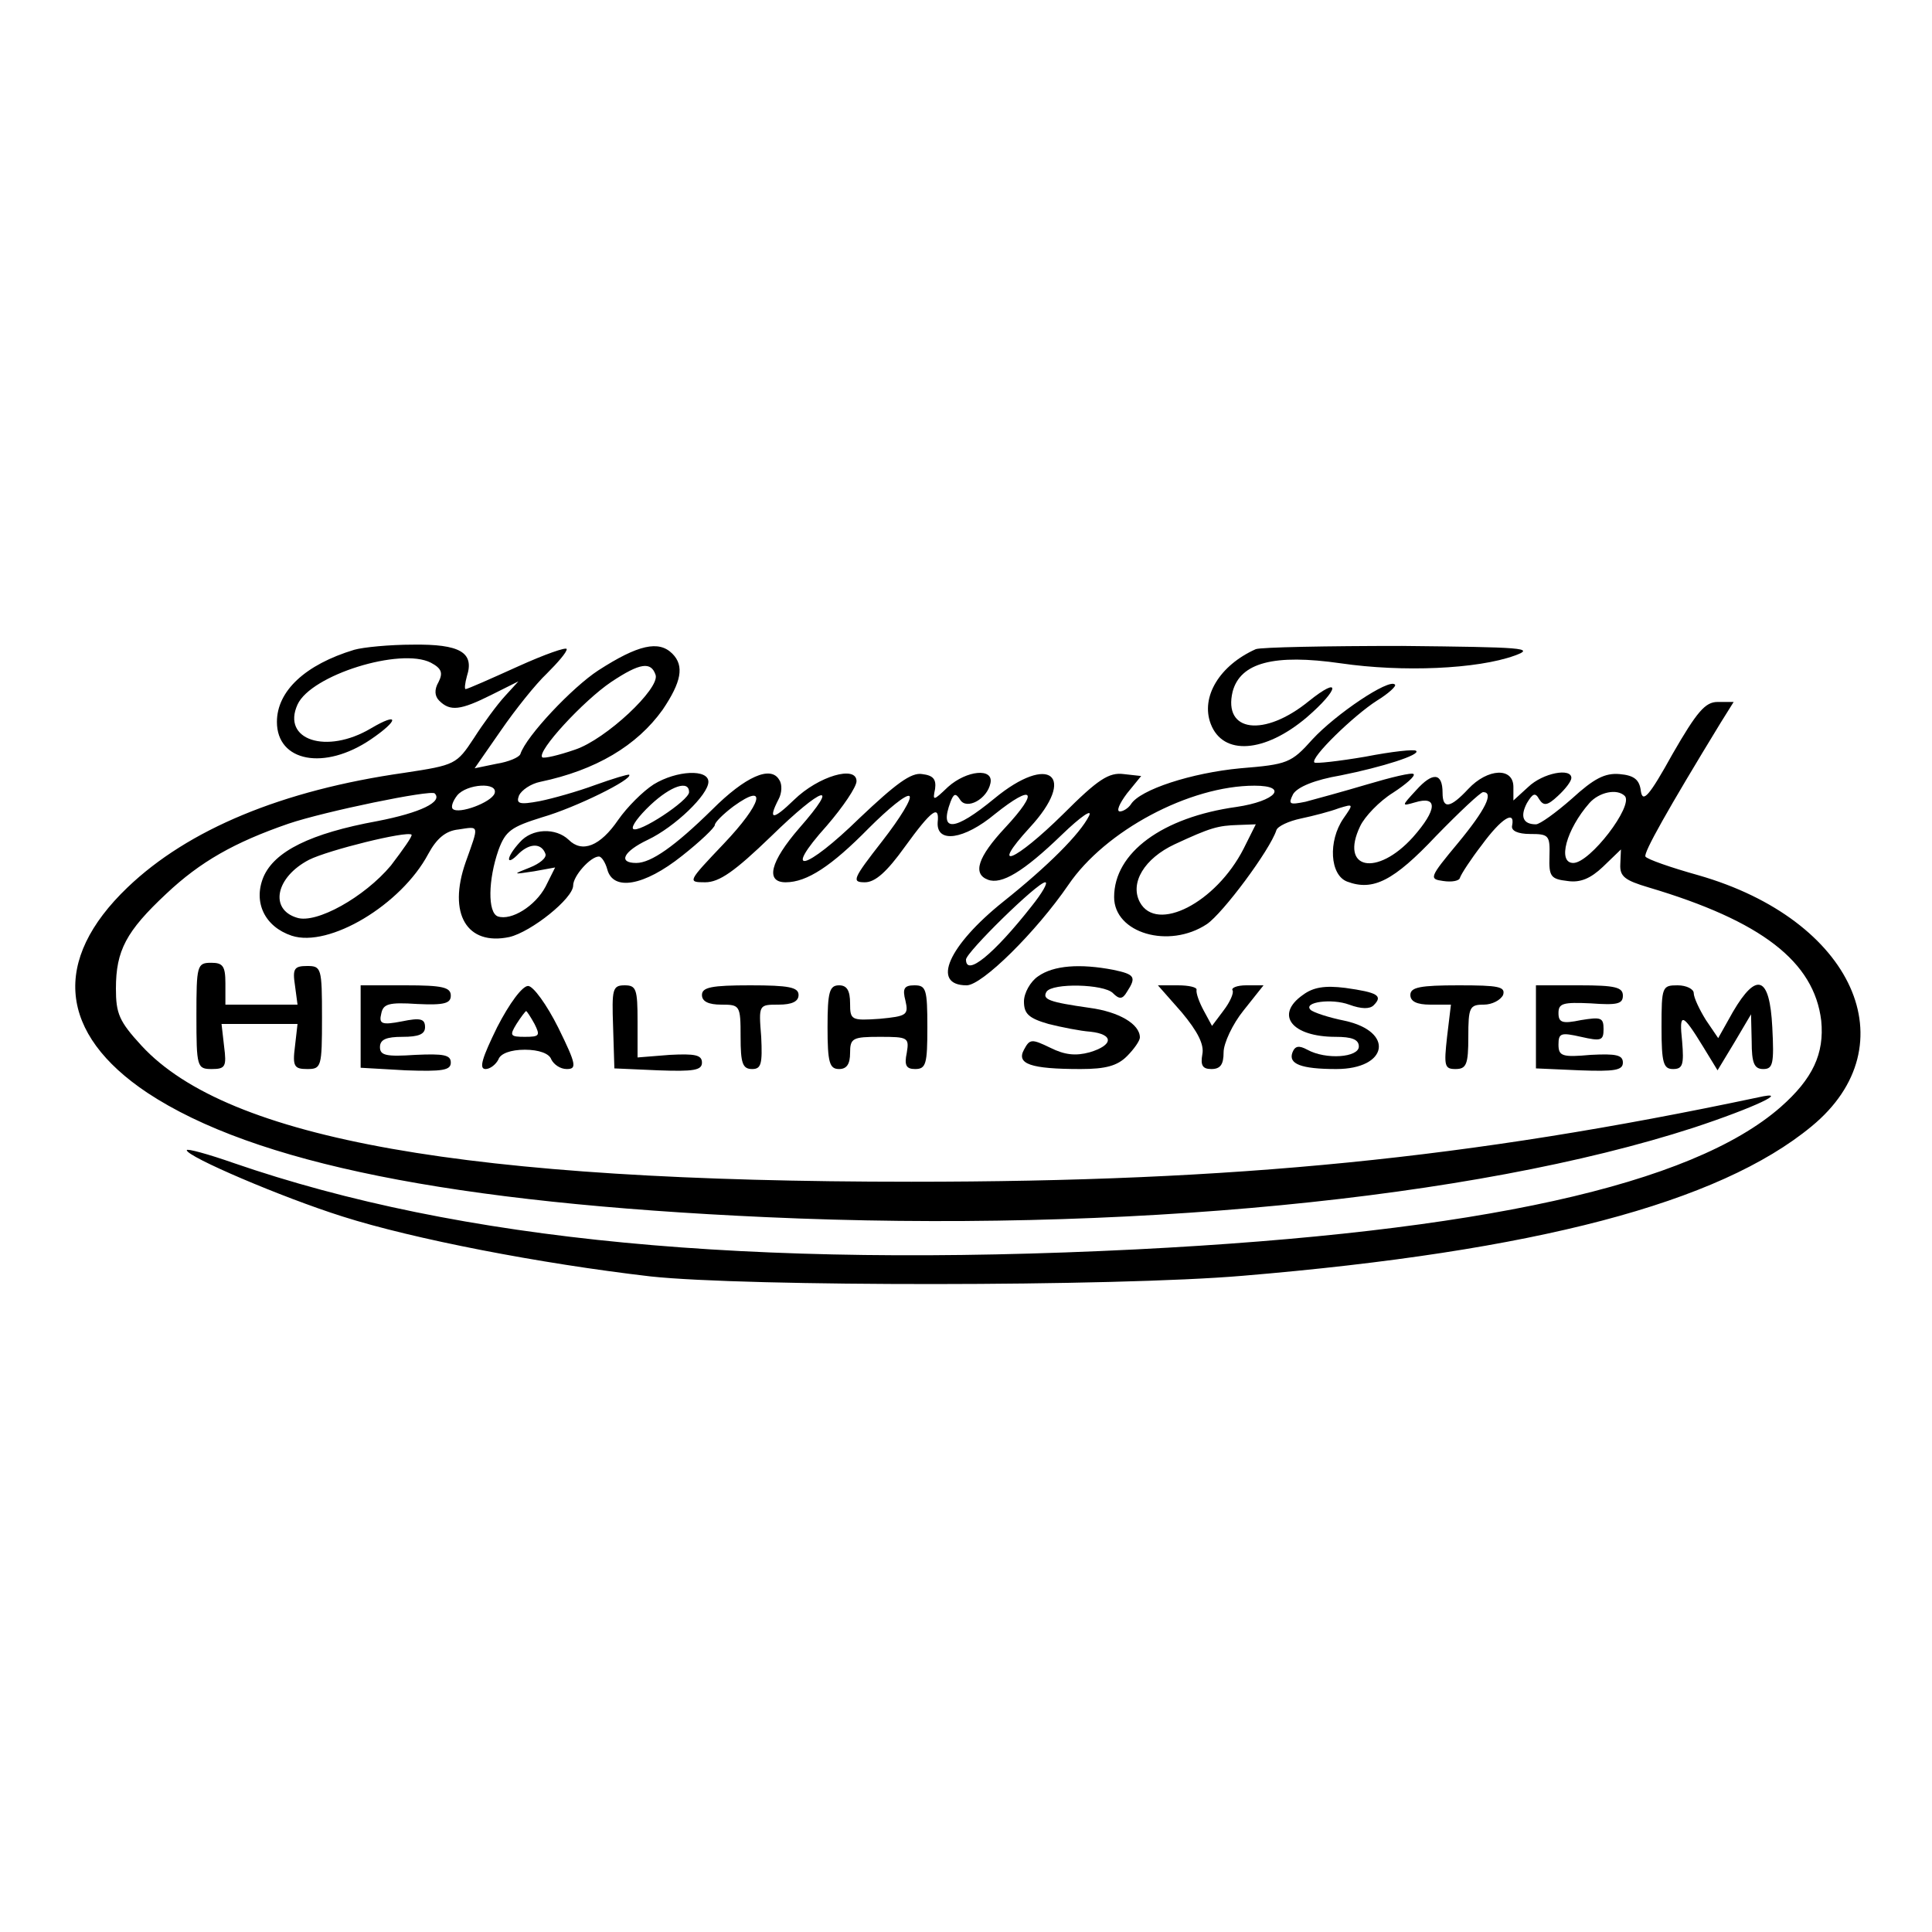
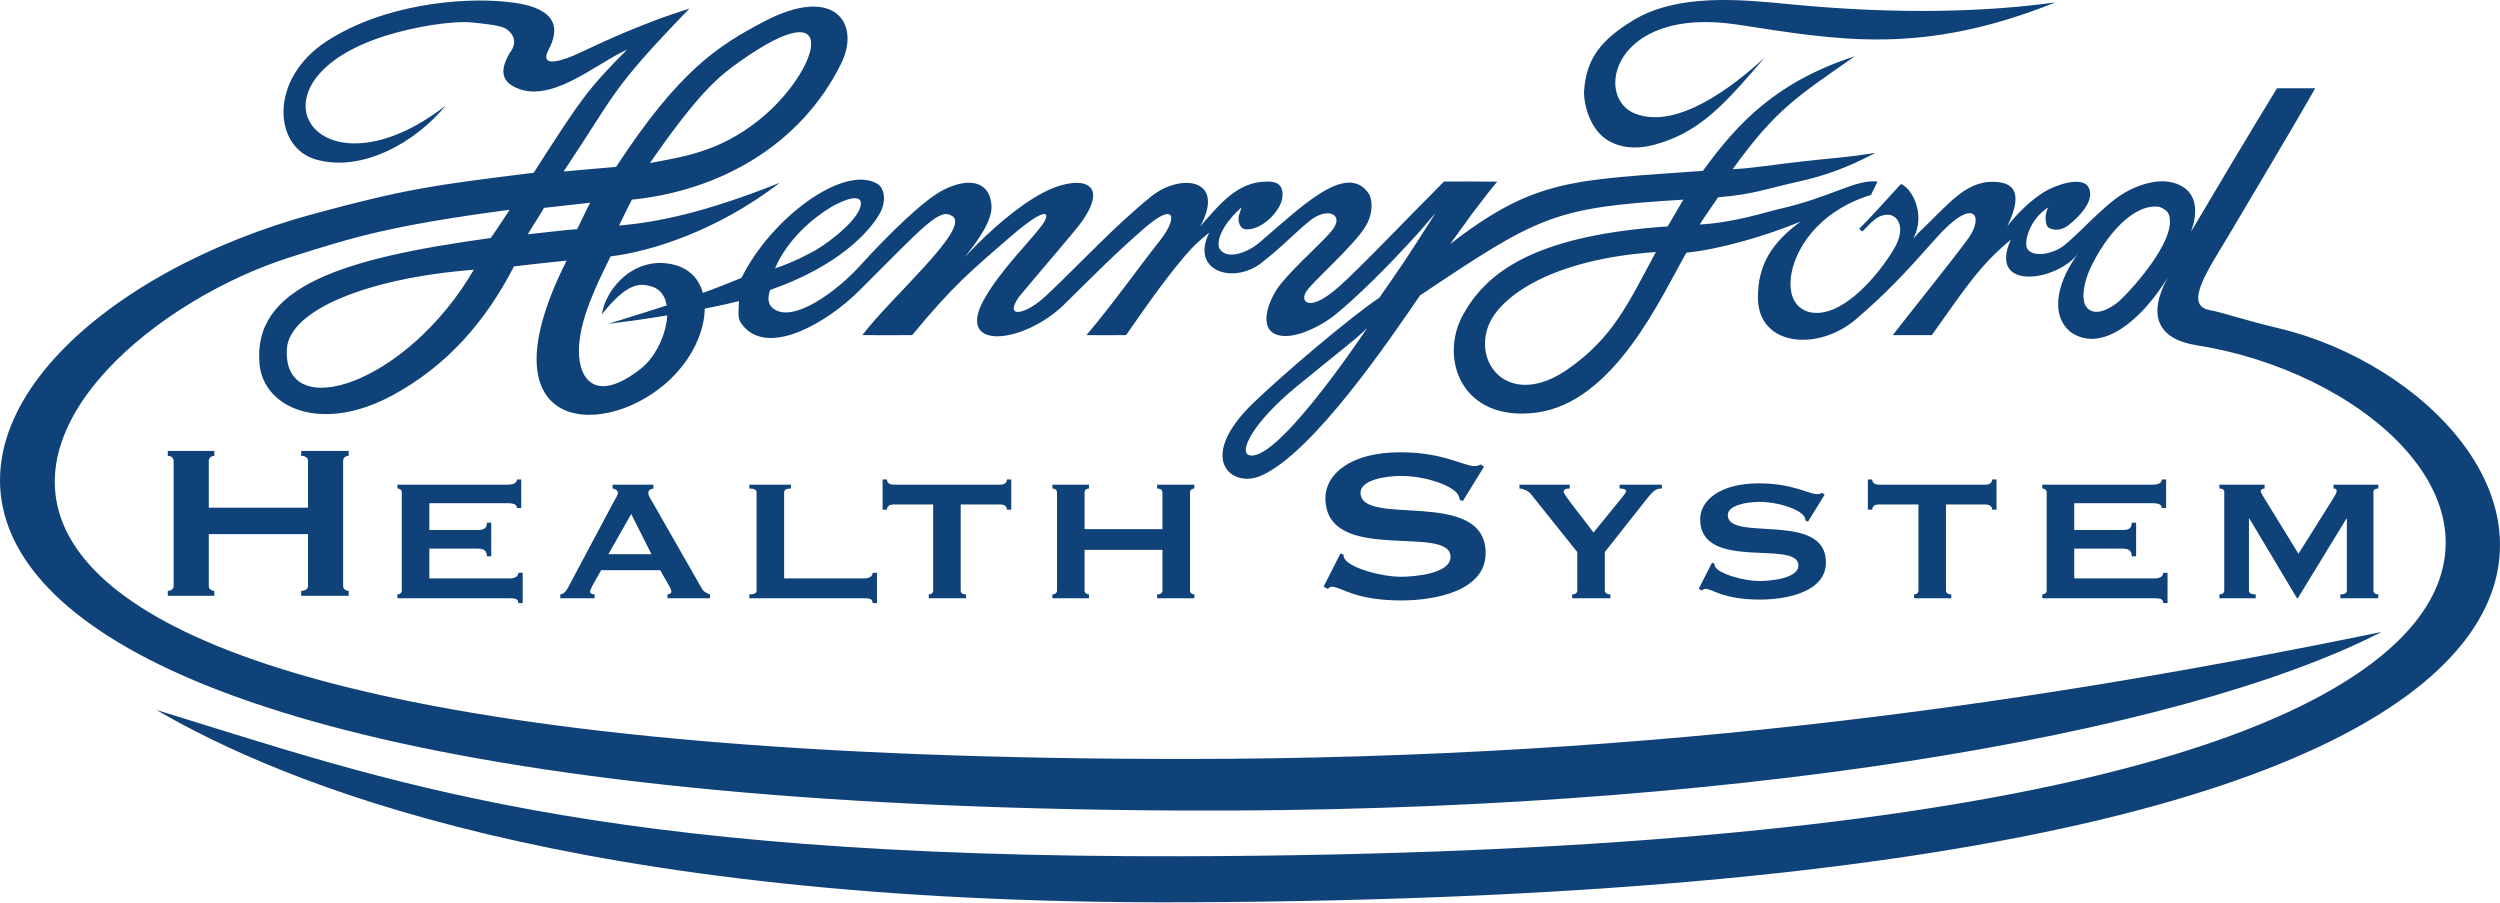
- <svg xmlns="http://www.w3.org/2000/svg" version="1.0" width="300pt" height="300pt" viewBox="0 0 300 300" preserveAspectRatio="xMidYMid meet">
-   <g transform="translate(0,300) scale(0.1,-0.1)" fill="#000000" stroke="none">
-     <path d="M550 1991 c-76 -23 -120 -64 -120 -112 0 -62 74 -76 146 -27 44 30 44 43 0 17 -69 -41 -139 -18 -114 37 21 46 160 89 207 65 17 -9 19 -16 12 -30 -7 -12 -6 -22 1 -29 17 -17 33 -15 81 9 l42 21 -21 -23 c-12 -13 -34 -43 -48 -65 -27 -41 -29 -42 -108 -54 -190 -27 -336 -88 -430 -178 -118 -113 -107 -227 31 -319 165 -109 473 -171 961 -193 551 -25 1098 28 1440 139 94 31 153 59 100 47 -449 -95 -811 -131 -1315 -131 -691 0 -1061 66 -1195 211 -35 38 -40 50 -40 89 0 59 16 89 78 147 53 50 106 80 190 109 56 19 221 53 227 47 13 -13 -22 -30 -89 -43 -104 -19 -160 -47 -177 -87 -16 -39 2 -77 44 -91 58 -19 170 48 212 127 13 24 27 36 47 38 33 5 32 8 11 -51 -28 -80 2 -130 68 -116 34 8 99 60 99 80 0 15 27 45 40 45 4 0 10 -9 13 -20 9 -34 57 -26 116 21 28 22 51 44 51 48 0 4 13 17 29 29 54 39 44 4 -15 -58 -56 -59 -57 -60 -29 -60 22 0 46 17 102 71 81 79 109 87 44 13 -45 -52 -53 -84 -21 -84 33 0 71 25 129 84 30 30 58 53 63 50 5 -3 -14 -34 -42 -70 -46 -59 -48 -64 -27 -64 16 0 34 16 62 55 42 58 54 66 51 38 -2 -33 41 -27 89 13 60 48 69 36 16 -21 -43 -46 -51 -72 -27 -81 21 -8 55 12 115 70 29 28 48 41 42 29 -14 -28 -64 -78 -133 -133 -85 -68 -113 -130 -57 -130 24 0 108 83 158 156 57 84 188 154 289 154 54 0 33 -24 -28 -33 -115 -16 -190 -71 -190 -140 0 -56 85 -81 144 -42 25 17 98 115 108 146 2 6 19 14 38 18 19 4 46 11 59 16 23 7 23 7 7 -16 -24 -35 -21 -88 6 -98 40 -15 72 1 138 71 36 37 69 68 73 68 17 0 4 -27 -39 -79 -45 -54 -45 -56 -23 -59 13 -2 25 0 26 5 2 6 17 29 34 51 30 41 52 55 47 30 -2 -8 9 -13 28 -13 29 0 31 -2 30 -35 -1 -31 2 -35 28 -38 20 -3 36 4 55 22 l28 27 -1 -23 c-1 -19 7 -25 44 -36 175 -52 257 -115 268 -207 5 -51 -13 -90 -63 -134 -138 -121 -468 -194 -1000 -221 -601 -30 -1051 13 -1402 134 -40 14 -73 23 -73 20 0 -10 147 -73 242 -103 110 -35 306 -73 478 -93 147 -16 722 -16 920 1 454 38 739 113 883 232 153 126 65 321 -176 390 -43 12 -80 25 -82 29 -3 6 34 72 117 208 l20 32 -25 0 c-19 0 -32 -15 -70 -81 -36 -65 -46 -76 -49 -58 -2 18 -10 25 -33 27 -23 2 -40 -7 -74 -38 -25 -22 -50 -40 -56 -40 -20 0 -25 12 -14 33 9 15 13 17 19 6 7 -11 13 -10 29 5 12 11 21 23 21 28 0 16 -44 8 -67 -14 l-23 -21 0 21 c0 31 -40 29 -70 -3 -28 -30 -40 -32 -40 -6 0 31 -15 33 -41 4 -23 -25 -23 -25 -2 -19 36 11 35 -11 -3 -54 -56 -62 -114 -50 -82 17 7 15 30 39 51 52 20 13 35 26 32 29 -2 3 -35 -5 -72 -16 -37 -11 -81 -23 -96 -27 -25 -5 -27 -4 -19 12 7 11 33 22 74 29 65 13 124 32 117 38 -2 3 -38 -1 -79 -9 -41 -7 -77 -11 -79 -9 -7 7 61 73 97 96 18 11 31 23 28 25 -9 10 -92 -46 -128 -85 -33 -37 -39 -39 -112 -45 -75 -7 -156 -33 -170 -56 -4 -6 -12 -11 -17 -11 -6 0 -1 12 11 28 l22 27 -27 3 c-23 3 -40 -8 -94 -62 -75 -74 -116 -91 -52 -21 74 80 31 116 -55 45 -62 -51 -86 -53 -68 -5 5 13 8 14 15 3 10 -16 42 1 47 26 5 24 -37 20 -66 -6 -23 -22 -24 -22 -20 -3 2 15 -3 21 -20 23 -17 3 -41 -15 -97 -68 -85 -83 -122 -91 -51 -12 25 29 46 60 46 69 0 25 -59 8 -97 -29 -33 -32 -41 -32 -24 1 5 9 6 23 1 30 -13 23 -53 5 -104 -46 -58 -57 -95 -83 -118 -83 -29 0 -20 18 18 36 42 20 94 70 94 90 0 20 -49 18 -85 -4 -17 -11 -41 -35 -55 -55 -28 -41 -56 -52 -77 -31 -20 19 -57 18 -76 -4 -22 -24 -22 -39 -1 -17 17 16 35 16 41 -1 2 -6 -9 -15 -24 -21 -28 -11 -27 -11 6 -6 l33 6 -15 -30 c-16 -30 -53 -53 -74 -46 -16 6 -15 57 1 103 11 30 20 36 68 51 52 15 141 59 135 66 -2 1 -25 -6 -53 -16 -27 -10 -66 -21 -86 -25 -32 -6 -37 -4 -32 9 4 8 18 18 33 21 86 18 150 56 190 112 29 43 34 68 15 87 -21 21 -53 14 -115 -26 -40 -26 -112 -102 -121 -130 -2 -5 -18 -12 -37 -15 l-34 -7 41 59 c22 32 54 72 71 88 17 17 31 33 31 38 0 4 -34 -8 -76 -27 -42 -19 -78 -35 -81 -35 -2 0 -1 9 2 20 12 37 -11 50 -84 49 -36 0 -77 -4 -91 -8z m468 -39 c7 -21 -77 -100 -125 -116 -26 -9 -48 -14 -51 -12 -9 9 64 88 107 117 45 30 62 32 69 11z m-250 -184 c-5 -14 -56 -33 -65 -24 -3 3 0 12 7 21 15 18 64 21 58 3z m302 2 c0 -13 -79 -65 -87 -57 -3 4 9 20 27 37 32 30 60 39 60 20z m1453 -6 c14 -15 -54 -104 -80 -104 -25 0 -11 52 25 93 15 17 43 23 55 11z m-592 -82 c-43 -84 -135 -131 -161 -83 -16 30 7 68 54 90 56 26 67 29 99 30 l27 1 -19 -38z m-1324 -26 c-41 -49 -116 -91 -146 -81 -43 13 -33 63 19 90 30 15 151 45 159 39 2 -2 -13 -23 -32 -48z m995 -63 c-59 -75 -102 -110 -102 -83 0 11 111 120 123 120 5 0 -5 -17 -21 -37z" />
-     <path d="M1950 1992 c-56 -25 -86 -74 -70 -116 19 -50 84 -45 149 10 51 44 54 66 3 25 -69 -56 -133 -48 -118 15 12 45 64 59 168 44 96 -14 212 -9 270 12 33 12 13 13 -175 15 -117 0 -219 -2 -227 -5z" />
-     <path d="M305 1423 c0 -80 1 -83 24 -83 21 0 23 4 19 35 l-4 35 59 0 59 0 -4 -35 c-4 -31 -1 -35 19 -35 22 0 23 3 23 80 0 77 -1 80 -23 80 -20 0 -23 -4 -19 -30 l4 -30 -56 0 -56 0 0 33 c0 27 -4 32 -22 32 -22 0 -23 -4 -23 -82z" />
-     <path d="M1612 1484 c-12 -8 -22 -26 -22 -39 0 -19 7 -26 38 -35 20 -5 50 -11 65 -12 37 -4 36 -21 -1 -32 -22 -6 -39 -4 -61 7 -29 14 -32 14 -41 -3 -12 -22 10 -30 88 -30 39 0 57 5 72 20 11 11 20 24 20 29 0 21 -33 40 -78 46 -63 9 -74 13 -67 25 9 14 89 12 103 -2 10 -10 15 -10 22 2 15 23 12 27 -21 34 -52 10 -93 7 -117 -10z" />
-     <path d="M560 1406 l0 -64 70 -4 c57 -2 70 0 70 12 0 12 -11 14 -55 12 -45 -3 -55 -1 -55 12 0 12 10 16 35 16 25 0 35 4 35 15 0 13 -7 15 -36 9 -31 -6 -36 -4 -32 12 3 15 11 18 56 15 42 -2 52 1 52 13 0 13 -13 16 -70 16 l-70 0 0 -64z" />
-     <path d="M772 1405 c-23 -47 -29 -65 -18 -65 7 0 16 7 20 15 3 9 19 15 41 15 22 0 38 -6 41 -15 4 -8 14 -15 24 -15 16 0 15 7 -13 64 -18 36 -39 65 -47 65 -9 0 -29 -27 -48 -64z m58 5 c9 -18 8 -20 -15 -20 -23 0 -24 2 -13 20 7 11 14 20 15 20 1 0 7 -9 13 -20z" />
-     <path d="M952 1406 l2 -65 68 -3 c55 -2 68 0 68 12 0 12 -11 14 -50 12 l-50 -4 0 56 c0 50 -2 56 -20 56 -19 0 -20 -6 -18 -64z" />
-     <path d="M1090 1455 c0 -10 10 -15 30 -15 29 0 30 -1 30 -50 0 -41 3 -50 18 -50 14 0 16 8 14 50 -4 50 -4 50 27 50 21 0 31 5 31 15 0 12 -15 15 -75 15 -60 0 -75 -3 -75 -15z" />
-     <path d="M1285 1405 c0 -55 3 -65 18 -65 12 0 17 8 17 25 0 23 4 25 46 25 44 0 46 -1 42 -25 -4 -19 -1 -25 13 -25 17 0 19 8 19 65 0 59 -2 65 -20 65 -16 0 -19 -5 -14 -24 5 -22 2 -24 -40 -28 -44 -3 -46 -2 -46 24 0 20 -5 28 -17 28 -15 0 -18 -10 -18 -65z" />
-     <path d="M1835 1428 c25 -30 35 -50 32 -65 -3 -17 0 -23 14 -23 14 0 19 7 19 26 0 14 14 44 31 65 l31 39 -27 0 c-14 0 -24 -4 -21 -8 2 -4 -4 -18 -14 -31 l-18 -24 -13 24 c-7 13 -12 27 -11 32 1 4 -12 7 -29 7 l-31 0 37 -42z" />
-     <path d="M2023 1455 c-44 -31 -17 -65 51 -65 25 0 36 -4 36 -15 0 -17 -51 -21 -80 -5 -13 7 -19 6 -23 -4 -7 -18 13 -26 68 -26 80 0 91 58 13 75 -25 5 -49 13 -53 17 -12 12 33 18 60 8 19 -7 32 -7 38 -1 15 15 6 20 -44 27 -32 4 -50 1 -66 -11z" />
-     <path d="M2190 1455 c0 -10 10 -15 31 -15 l32 0 -6 -50 c-5 -45 -4 -50 13 -50 17 0 20 7 20 50 0 46 2 50 24 50 13 0 26 7 30 15 4 13 -7 15 -69 15 -60 0 -75 -3 -75 -15z" />
-     <path d="M2385 1406 l0 -65 68 -3 c54 -2 67 0 67 12 0 12 -11 14 -50 12 -44 -4 -50 -2 -50 16 0 18 4 19 35 12 31 -7 35 -6 35 12 0 18 -4 19 -35 14 -29 -6 -35 -4 -35 11 0 15 7 17 50 15 41 -3 50 -1 50 12 0 13 -12 16 -67 16 l-68 0 0 -64z" />
-     <path d="M2580 1405 c0 -56 3 -65 18 -65 15 0 17 7 14 43 -5 46 0 45 33 -9 l22 -36 26 43 26 44 1 -42 c0 -34 4 -43 18 -43 15 0 17 8 14 65 -4 79 -24 87 -61 24 l-23 -41 -19 28 c-10 16 -19 35 -19 42 0 6 -11 12 -25 12 -24 0 -25 -2 -25 -65z" />
+ <svg xmlns="http://www.w3.org/2000/svg" width="1000" height="360.93" viewBox="0 0 264.583 95.496" version="1.1" id="svg8">
+   <defs id="defs2" />
+   <g id="layer1" transform="translate(59.49509,-24.24037)">
+     <g id="g2491" transform="matrix(2.545301,0,0,-2.545301,120.728,42.32317)">
+       <path d="m 0,0 c -5.404,-0.394 -6.974,-0.303 -10.512,-3.047 0.823,1.123 0.732,1.03 1.121,1.534 0.373,0.484 0.504,0.665 0.84,1.065 -0.583,0.01 -1.671,0.004 -2.214,0.004 -1.59,-1.592 -3.464,-3.573 -4.386,-4.387 -1.129,-0.999 -1.577,-0.685 -1.381,-0.253 0.166,0.368 2.061,1.983 2.533,2.823 0.3,0.534 0.25,1.06 0.12,1.292 -0.928,1.42 -2.914,-0.625 -4.579,-2.027 -0.487,-0.409 -1.377,-0.746 -1.658,-0.206 -0.141,0.499 0.422,1.243 0.929,1.68 0.006,0.003 -0.057,-0.182 -0.067,-0.21 -0.153,-0.405 0.042,-0.687 0.244,-0.7 0.678,-0.046 1.444,0.764 1.52,1.298 0.091,0.64 -0.35,0.685 -0.584,0.689 -1.263,0.023 -2.01,-0.933 -2.825,-1.861 1.088,2.018 -0.848,2.211 -2.045,1.239 -1.578,-1.282 -2.814,-2.66 -4.36,-4.118 -0.879,-0.827 -1.776,-0.968 -1.131,-0.05 1.221,1.462 2.357,2.761 2.621,3.14 1.233,1.762 -0.247,1.91 -1.61,1.195 -1.071,-0.563 -2.212,-1.584 -3.058,-2.465 -0.022,-0.024 -0.254,-0.275 -0.189,-0.196 0.973,1.208 1.139,1.79 1.082,2.213 -0.109,0.913 -0.934,1.085 -1.981,0.561 -0.805,-0.402 -2.247,-1.804 -3.496,-3.178 -0.959,-1.056 -2.733,-2.35 -3.556,-1.784 -0.161,0.111 -0.333,0.323 -0.161,0.796 2.905,1.018 4.133,2.457 4.526,3.127 0.302,0.482 0.268,1.093 -0.079,1.294 -1.393,0.806 -4.417,-1.435 -5.637,-3.916 -1.972,-0.818 -3.288,-1.211 -5.544,-1.914 3.143,0.38 5.31,0.909 5.437,0.946 -0.018,-0.59 -0.09,-0.744 0.217,-1.081 1.089,-1.189 3.454,0.189 4.792,1.525 2.757,2.755 3.356,3.465 3.881,3.077 0.712,-0.528 -2.55,-3.341 -3.76,-4.934 0.635,-0.007 1.492,-0.007 2.072,0 1.72,2.079 2.42,2.647 4.08,4.085 1.584,1.372 1.694,0.995 1.317,0.485 -0.457,-0.632 -1.758,-1.897 -2.426,-3.117 -1.17,-2.139 1.69,-1.814 3.368,-0.162 1.353,1.332 2.047,2.05 3.329,3.165 1.291,1.122 1.372,0.416 0.654,-0.498 -1.038,-1.319 -1.917,-2.584 -3.074,-3.958 0.543,-0.007 1.039,-0.007 1.647,0 0.753,1.088 1.536,2.209 2.381,3.217 0.405,0.484 0.591,0.647 1.077,1.047 -0.801,-1.593 0.989,-2.175 2.164,-1.265 0.934,0.723 1.516,1.379 2.081,1.803 0.668,0.501 1.342,0.231 0.908,-0.384 -0.324,-0.454 -1.433,-1.392 -2.141,-2.24 -0.528,-0.633 -0.966,-1.8 -0.291,-2.127 0.668,-0.323 1.9,0.281 2.589,0.854 0.801,0.667 1.979,1.788 3.468,3.436 0.009,0.009 0.667,0.79 0.61,0.702 -1.374,-2.151 -1.24,-1.936 -2.317,-3.488 -1.196,-0.803 -3.859,-3.059 -5.195,-4.333 -2.462,-2.346 -0.966,-3.596 0.253,-3.079 2.197,0.931 5.491,5.85 6.637,7.509 4.95,3.311 5.539,3.656 10.945,3.979 L -1.465,-2.31 c -5.698,-0.383 -7.586,-2.001 -8.512,-3.681 -0.999,-1.814 -0.058,-4.454 3.04,-4.063 3.257,0.411 5.216,4.851 6.251,6.652 1.308,0.124 3.297,0.688 4.75,1.294 -1.159,-0.849 -1.791,-1.766 -1.776,-3.188 0.023,-2.008 2.505,-2.229 4.097,-0.857 1.249,1.079 1.984,1.856 3.278,3.318 1.624,1.841 2.026,0.949 1.39,0.051 -0.514,-0.726 -2.768,-3.531 -3.158,-4.045 0.503,0 1.125,-0.007 1.624,0 1.474,2.068 1.998,2.895 3.283,3.967 -0.972,-2.161 1.943,-1.752 2.83,-0.541 -0.817,-1.05 -1.282,-2.547 -0.333,-3.305 1.309,-0.912 2.996,0.575 4.026,2.27 -0.847,-1.563 -0.425,-2.558 1.212,-2.815 13.382,-2.104 25.215,-21.067 -42.13,-21.245 -24.745,-0.066 -33.244,3.18 -42.712,6.084 5.161,-3.008 17.214,-8.089 42.712,-7.999 69.437,0.244 57.571,20.996 45.557,23.863 -1.583,0.377 -2.293,0.649 -2.899,0.762 -1.106,0.207 -0.022,1.717 0.85,3.195 1.046,1.775 2.553,4.28 3.547,6.028 L 23.871,3.434 c -1.308,-2.14 -2.248,-3.727 -3.581,-5.975 0.323,0.864 0.216,1.572 -0.381,1.906 -0.595,0.332 -1.307,0.207 -1.927,-0.051 -0.605,-0.252 -1.043,-0.63 -1.531,-1.079 -0.467,-0.423 -0.798,-0.797 -1.403,-1.312 -0.375,-0.319 -1.214,-0.569 -1.539,-0.196 -0.193,0.22 0.028,1.241 0.864,1.763 -0.185,-0.247 -0.15,-0.782 0.018,-0.865 0.302,-0.146 0.595,-0.057 0.835,0.135 0.298,0.24 1.127,0.977 0.806,1.56 -0.269,0.49 -1.407,0.075 -1.848,-0.199 -0.52,-0.321 -1.084,-0.856 -1.523,-1.415 0.468,0.968 0.528,1.711 -0.336,1.82 -1.343,0.169 -2.039,-0.852 -3.4,-2.143 0,0 -0.183,-0.221 -0.162,-0.177 0.506,1.01 -0.068,2.069 -0.529,2.248 C 7.584,-1.251 7.135,-1.77 6.496,-2.412 l 0.139,-0.109 c 0.404,0.422 0.605,0.651 0.97,0.694 0.476,0.053 0.829,-0.47 0.416,-1.279 -0.227,-0.45 -1.338,-2.123 -2.606,-2.653 -0.978,-0.409 -1.909,0.023 -1.756,1.341 0.125,1.057 1.049,2.713 3.331,3.419 l 0.271,0.555 C 6.32,-0.343 5.355,-1.099 3.135,-1.594 2.715,-1.688 1.308,-2.154 -0.132,-2.23 c 0.064,0.12 0.766,1.131 0.766,1.131 1.488,0.121 2.029,0.363 3.342,0.653 1.051,0.232 1.963,0.547 3.202,1.194 C 5.866,0.541 5.559,0.553 4.253,0.406 2.909,0.257 2.023,0.101 1.239,0.07 3.065,2.599 3.939,3.095 6.312,4.763 3.092,3.71 1.494,2.058 0,0 m -48.858,-2.638 c 0.119,0.224 0.563,0.889 0.671,1.099 l 1.92,0.213 c -0.126,-0.221 -0.43,-0.888 -0.543,-1.099 -0.366,-0.014 -1.723,-0.184 -2.048,-0.213 m -10.021,-4.78 c 0.085,1.638 3.393,2.97 7.774,3.306 -2.792,-4.781 -7.936,-6.437 -7.774,-3.306 m 18.828,11.961 c 4.375,3.098 3.272,-0.438 0.837,-2.402 -1.696,-1.368 -3.186,-1.546 -4.569,-1.818 2.084,3.014 2.927,3.65 3.732,4.22 m -8.565,-4.623 c -4.189,-0.515 -5.342,-0.68 -9.113,-1.698 -17.526,-4.728 -27.075,-24.52 36.025,-24.82 22.593,-0.107 41.53,3.12 49.92,7.424 -13.723,-2.821 -29.669,-5.279 -49.809,-5.279 -63.045,0 -47.987,17.436 -37.127,20.869 2.67,0.844 4.111,1.3 9.119,1.969 m 0.012,0.037 c 0,0 -0.61,-0.936 -0.813,-1.214 -6.173,-0.849 -9.925,-2.019 -9.612,-5.258 0.175,-1.804 2.565,-2.895 5.551,-1.27 2.226,1.212 3.833,3.028 5.029,5.348 0.372,0.048 1.862,0.211 2.188,0.24 -3.553,-7.043 1.329,-7.469 4.066,-5.154 2.038,1.725 2.269,4.498 0.42,4.978 -1.623,0.422 -2.855,-0.951 -3.021,-2.058 1.079,1.351 1.588,1.301 2.077,1.155 1.134,-0.338 0.631,-2.551 -0.446,-3.405 -1.815,-1.437 -2.585,-0.539 -2.585,0.73 0,1.245 0.707,2.694 1.318,3.93 1.607,0.191 4.385,1.024 7.037,3.062 -3.088,-1.236 -5.101,-1.646 -6.686,-1.779 0.152,0.292 0.396,0.831 0.533,1.075 3.653,0.371 7.022,2.264 8.7,5.655 0.825,1.668 -0.261,3.299 -3.206,1.752 -1.925,-1.012 -3.525,-2.034 -6.15,-6.044 -0.367,-0.027 -2.182,-0.191 -2.182,-0.191 2.189,3.269 1.906,3.341 5.235,6.777 -0.425,-0.138 -1.088,-0.358 -1.508,-0.522 -0.971,-0.381 -1.391,-0.535 -3.12,-1.349 -0.487,-0.229 -1.681,-0.693 -1.227,0.168 0.856,1.624 -0.882,1.896 -1.82,1.988 -1.852,0.181 -5.076,-0.12 -7.425,-1.654 -2.397,-1.567 -2.201,-4.386 -0.458,-4.902 1.934,-0.572 4.186,0.721 5.413,2.229 -5.303,-4.111 -8.638,0.944 -2.552,2.89 1.265,0.406 2.881,0.654 3.671,0.569 0.592,-0.063 1.211,-0.118 1.436,-0.287 0.599,-0.448 0.105,-0.989 0.105,-0.989 -0.136,-0.262 -0.579,-0.989 0.169,-1.386 1.498,-0.794 3.353,0.915 4.725,1.54 -1.666,-1.666 -1.964,-2.127 -3.889,-5.126 z m 43.972,-6.668 c -2.34,-1.635 -3.943,0.121 -3.299,1.815 0.495,1.241 2.686,2.764 6.96,3.056 -1.148,-2.132 -1.769,-3.551 -3.661,-4.871 M 3.608,6.929 C 1.562,7.128 -1.065,7.39 -2.92,6.247 -4.198,5.461 -4.855,4.696 -4.94,3.316 -4.966,2.839 -4.724,1.685 -3.887,1.23 -3.064,0.784 -2.142,0.987 -1.316,1.321 0.174,1.922 1.171,3.085 2.567,4.709 1.206,3.462 -1.075,1.724 -2.795,2.37 -4.569,3.035 -3.742,6.868 1.428,6.082 5.606,5.447 9.065,4.764 14.662,7.006 11.876,6.619 8.218,6.481 3.608,6.929 M -16.875,-8.953 c 1.825,1.496 2.434,1.936 2.917,2.42 -0.435,-0.652 -3.899,-5.756 -4.948,-5.272 -0.346,0.16 0.162,1.318 2.031,2.852 m 1.102,-8.338 0.705,1.386 0.127,-0.055 c 0,-0.069 0.014,-0.128 0.053,-0.185 0.255,-0.378 1.523,-0.732 2.331,-0.732 0.564,0 2.064,0.126 2.064,0.823 0,1.397 -5.203,-0.354 -5.203,2.451 0,0.952 0.986,1.902 3.112,1.902 1.782,0 2.64,-0.573 3.077,-0.573 0.127,0 0.205,0.023 0.255,0.069 l 0.154,-0.092 -0.883,-1.431 -0.128,0.046 c -0.013,0.103 -0.053,0.194 -0.102,0.263 -0.269,0.356 -1.347,0.733 -2.333,0.733 -0.756,0 -1.692,-0.195 -1.692,-0.699 0,-1.454 5.202,0.241 5.202,-2.508 0,-1.58 -2.114,-1.969 -3.498,-1.969 -1.973,0 -2.511,0.571 -2.896,0.571 -0.063,0 -0.128,-0.044 -0.167,-0.091 z m -6.699,2.394 v 1.527 c 0,0.107 -0.09,0.162 -0.221,0.162 v 0.161 h 1.548 v -0.161 c -0.09,0 -0.181,-0.055 -0.181,-0.162 v -4.08 c 0,-0.107 0.091,-0.161 0.181,-0.161 v -0.161 h -1.548 v 0.161 c 0.131,0 0.221,0.054 0.221,0.161 v 1.691 h -3.237 v -1.691 c 0,-0.107 0.09,-0.161 0.181,-0.161 v -0.161 h -1.519 v 0.161 c 0.1,0 0.191,0.054 0.191,0.161 v 4.08 c 0,0.107 -0.091,0.162 -0.191,0.162 v 0.161 h 1.519 v -0.161 c -0.091,0 -0.181,-0.055 -0.181,-0.162 v -1.527 z m -8.388,-2.553 c 0,-0.107 0.091,-0.161 0.222,-0.161 v -0.161 h -1.549 v 0.161 c 0.091,0 0.181,0.054 0.181,0.161 v 3.578 h -1.659 c -0.121,0 -0.262,-0.055 -0.262,-0.215 h -0.181 v 1.255 h 0.181 c 0,-0.161 0.141,-0.215 0.262,-0.215 h 4.464 c 0.121,0 0.262,0.054 0.262,0.215 h 0.181 v -1.255 h -0.181 c 0,0.16 -0.141,0.215 -0.262,0.215 h -1.659 z m 52.336,-0.322 v 0.161 c 0.111,0 0.202,0.054 0.202,0.161 v 4.099 c 0,0.107 -0.091,0.143 -0.202,0.143 v 0.161 h 1.881 v -0.161 c -0.07,0 -0.161,-0.036 -0.161,-0.109 0,-0.062 0.07,-0.161 0.132,-0.269 l 1.436,-2.335 1.449,2.308 c 0.091,0.153 0.14,0.234 0.14,0.306 0,0.071 -0.049,0.099 -0.13,0.099 v 0.161 h 1.861 v -0.161 c -0.112,0 -0.202,-0.036 -0.202,-0.143 v -4.099 c 0,-0.107 0.09,-0.161 0.202,-0.161 v -0.161 h -1.579 v 0.161 c 0.18,0 0.271,0.054 0.271,0.161 v 2.984 h -0.021 l -2.02,-3.306 h -0.031 l -1.981,3.315 h -0.018 v -2.993 c 0,-0.107 0.088,-0.161 0.281,-0.161 v -0.161 z m -2.216,3.755 h -0.18 c 0,0.126 -0.101,0.198 -0.381,0.198 H 15.44 v -1.115 h 1.97 c 0.261,0 0.422,0.037 0.422,0.306 h 0.181 v -1.401 h -0.181 c 0,0.27 -0.161,0.323 -0.422,0.323 h -1.97 v -1.24 h 3.359 c 0.201,0 0.341,0.09 0.341,0.234 h 0.18 v -1.258 h -0.18 c 0,0.179 -0.14,0.198 -0.341,0.198 h -4.688 v 0.161 c 0.091,0 0.183,0.054 0.183,0.161 v 4.08 c 0,0.107 -0.092,0.162 -0.183,0.162 v 0.161 h 4.588 c 0.28,0 0.381,0.091 0.381,0.215 h 0.18 z m -9.152,-3.433 c 0,-0.107 0.091,-0.161 0.221,-0.161 v -0.161 H 8.78 v 0.161 c 0.091,0 0.182,0.054 0.182,0.161 v 3.578 h -1.66 c -0.12,0 -0.261,-0.055 -0.261,-0.215 H 6.859 v 1.255 h 0.182 c 0,-0.161 0.141,-0.215 0.261,-0.215 h 4.464 c 0.121,0 0.261,0.054 0.261,0.215 h 0.182 v -1.255 h -0.182 c 0,0.16 -0.14,0.215 -0.261,0.215 h -1.658 z m -10.282,0.072 0.554,1.088 0.101,-0.046 c 0,-0.053 0.008,-0.099 0.039,-0.143 0.202,-0.297 1.198,-0.575 1.83,-0.575 0.444,0 1.62,0.099 1.62,0.647 0,1.097 -4.084,-0.279 -4.084,1.923 0,0.745 0.775,1.491 2.443,1.491 1.399,0 2.072,-0.448 2.415,-0.448 0.101,0 0.161,0.018 0.2,0.053 l 0.12,-0.072 -0.691,-1.123 -0.102,0.036 c -0.011,0.081 -0.04,0.153 -0.081,0.207 -0.209,0.28 -1.055,0.575 -1.828,0.575 -0.594,0 -1.328,-0.153 -1.328,-0.548 0,-1.141 4.082,0.189 4.082,-1.968 0,-1.24 -1.657,-1.545 -2.745,-1.545 -1.55,0 -1.971,0.448 -2.274,0.448 -0.049,0 -0.099,-0.035 -0.13,-0.072 z m -7.453,4.331 h 2.09 v -0.161 c -0.12,0 -0.25,-0.018 -0.25,-0.135 0,-0.143 0.884,-1.194 1.237,-1.697 l 1.177,1.446 c 0.11,0.144 0.18,0.215 0.18,0.287 0,0.081 -0.161,0.099 -0.271,0.099 v 0.161 h 1.759 v -0.161 c -0.23,0 -0.332,-0.055 -0.663,-0.476 l -1.71,-2.167 v -1.599 c 0,-0.107 0.092,-0.161 0.231,-0.161 v -0.161 h -1.588 v 0.161 c 0.121,0 0.212,0.054 0.212,0.161 v 1.599 l -1.942,2.428 c -0.092,0.116 -0.332,0.215 -0.462,0.215 z m -26.895,-4.923 c 0,0.179 -0.141,0.198 -0.342,0.198 h -4.786 v 0.161 c 0.211,0 0.302,0.054 0.302,0.161 v 4.08 c 0,0.107 -0.091,0.162 -0.302,0.162 v 0.161 h 1.729 v -0.161 c -0.191,0 -0.281,-0.055 -0.281,-0.162 v -3.576 h 3.338 c 0.201,0 0.342,0.09 0.342,0.234 h 0.181 v -1.258 z m -10.986,2.03 h 1.79 l -0.844,1.673 z m -2.001,-1.832 v 0.161 c 0.171,0.018 0.262,0.17 0.353,0.341 l 1.86,3.496 c 0.09,0.153 0.181,0.296 0.181,0.386 0,0.117 -0.121,0.162 -0.222,0.18 v 0.161 h 1.699 v -0.161 c -0.09,-0.018 -0.211,-0.055 -0.211,-0.18 0,-0.09 0.051,-0.179 0.142,-0.333 l 2.09,-3.657 c 0.071,-0.125 0.181,-0.179 0.332,-0.233 v -0.161 h -1.769 v 0.161 c 0.05,0 0.161,0.035 0.161,0.108 0,0.053 -0.02,0.136 -0.081,0.233 l -0.382,0.666 h -2.453 l -0.362,-0.638 c -0.061,-0.117 -0.101,-0.216 -0.101,-0.269 0,-0.055 0.091,-0.1 0.191,-0.1 v -0.161 z m -1.624,3.755 h -0.181 c 0,0.126 -0.1,0.198 -0.382,0.198 h -3.258 v -1.115 h 1.971 c 0.262,0 0.422,0.037 0.422,0.306 h 0.181 v -1.401 h -0.181 c 0,0.27 -0.16,0.323 -0.422,0.323 h -1.971 v -1.24 h 3.359 c 0.201,0 0.342,0.09 0.342,0.234 h 0.181 v -1.258 h -0.181 c 0,0.179 -0.141,0.198 -0.342,0.198 h -4.686 v 0.161 c 0.091,0 0.181,0.054 0.181,0.161 v 4.08 c 0,0.107 -0.09,0.162 -0.181,0.162 v 0.161 h 4.585 c 0.282,0 0.382,0.091 0.382,0.215 h 0.181 z M -58,-14.005 v 1.947 c 0,0.138 -0.115,0.207 -0.282,0.207 v 0.206 h 1.974 v -0.206 c -0.115,0 -0.231,-0.069 -0.231,-0.207 v -5.199 c 0,-0.136 0.116,-0.206 0.231,-0.206 v -0.206 h -1.974 v 0.206 c 0.167,0 0.282,0.07 0.282,0.206 v 2.153 h -4.125 v -2.153 c 0,-0.136 0.115,-0.206 0.231,-0.206 v -0.206 h -1.936 v 0.206 c 0.129,0 0.244,0.07 0.244,0.206 v 5.199 c 0,0.138 -0.115,0.207 -0.244,0.207 v 0.206 h 1.936 v -0.206 c -0.116,0 -0.231,-0.069 -0.231,-0.207 v -1.947 z m 77.368,12.206 c 0.425,-1.09 -1.819,-3.44 -2.132,-3.678 -0.632,-0.484 -1.075,-0.472 -1.293,-0.179 -0.236,0.322 -0.087,1.063 0.158,1.589 0.669,1.427 1.825,2.723 2.871,2.571 0,0 0.315,-0.097 0.396,-0.303 m -55.625,0.288 c 0.553,0.329 1.269,0.573 1.246,0.139 -0.03,-0.575 -1.125,-1.467 -1.866,-1.917 -0.385,-0.207 -0.915,-0.5 -1.704,-0.766 0.514,1.207 1.593,2.108 2.324,2.544" style="fill:#10427a;fill-opacity:1;fill-rule:nonzero;stroke:none" id="path2493" />
+     </g>
  </g>
</svg>
